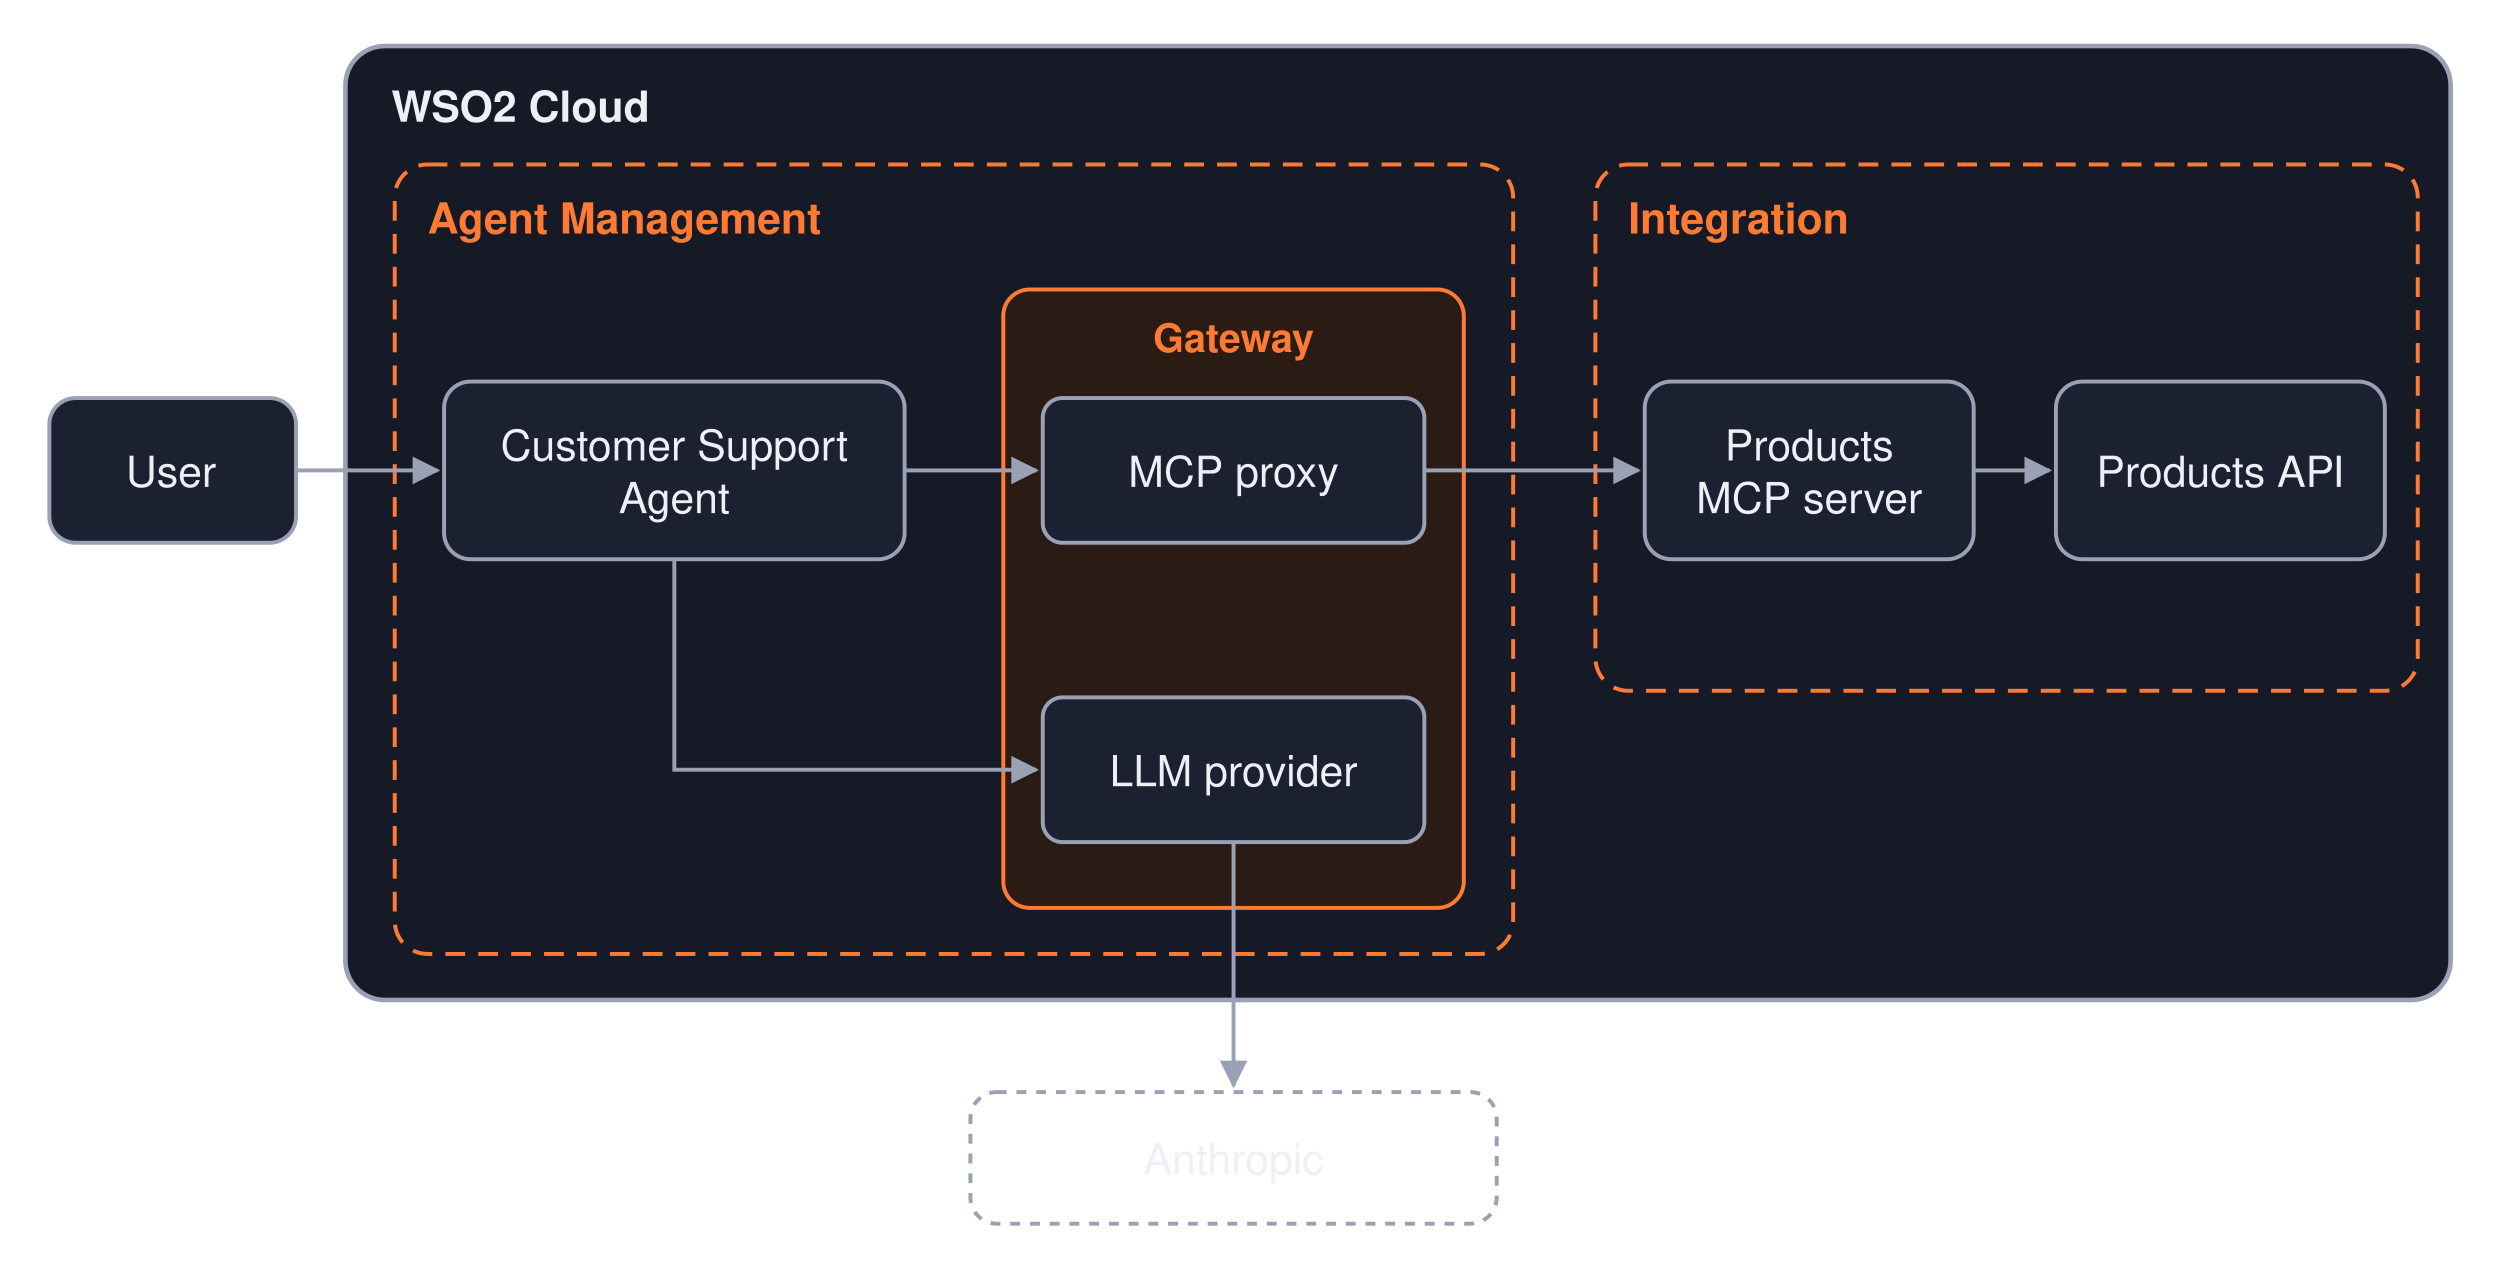
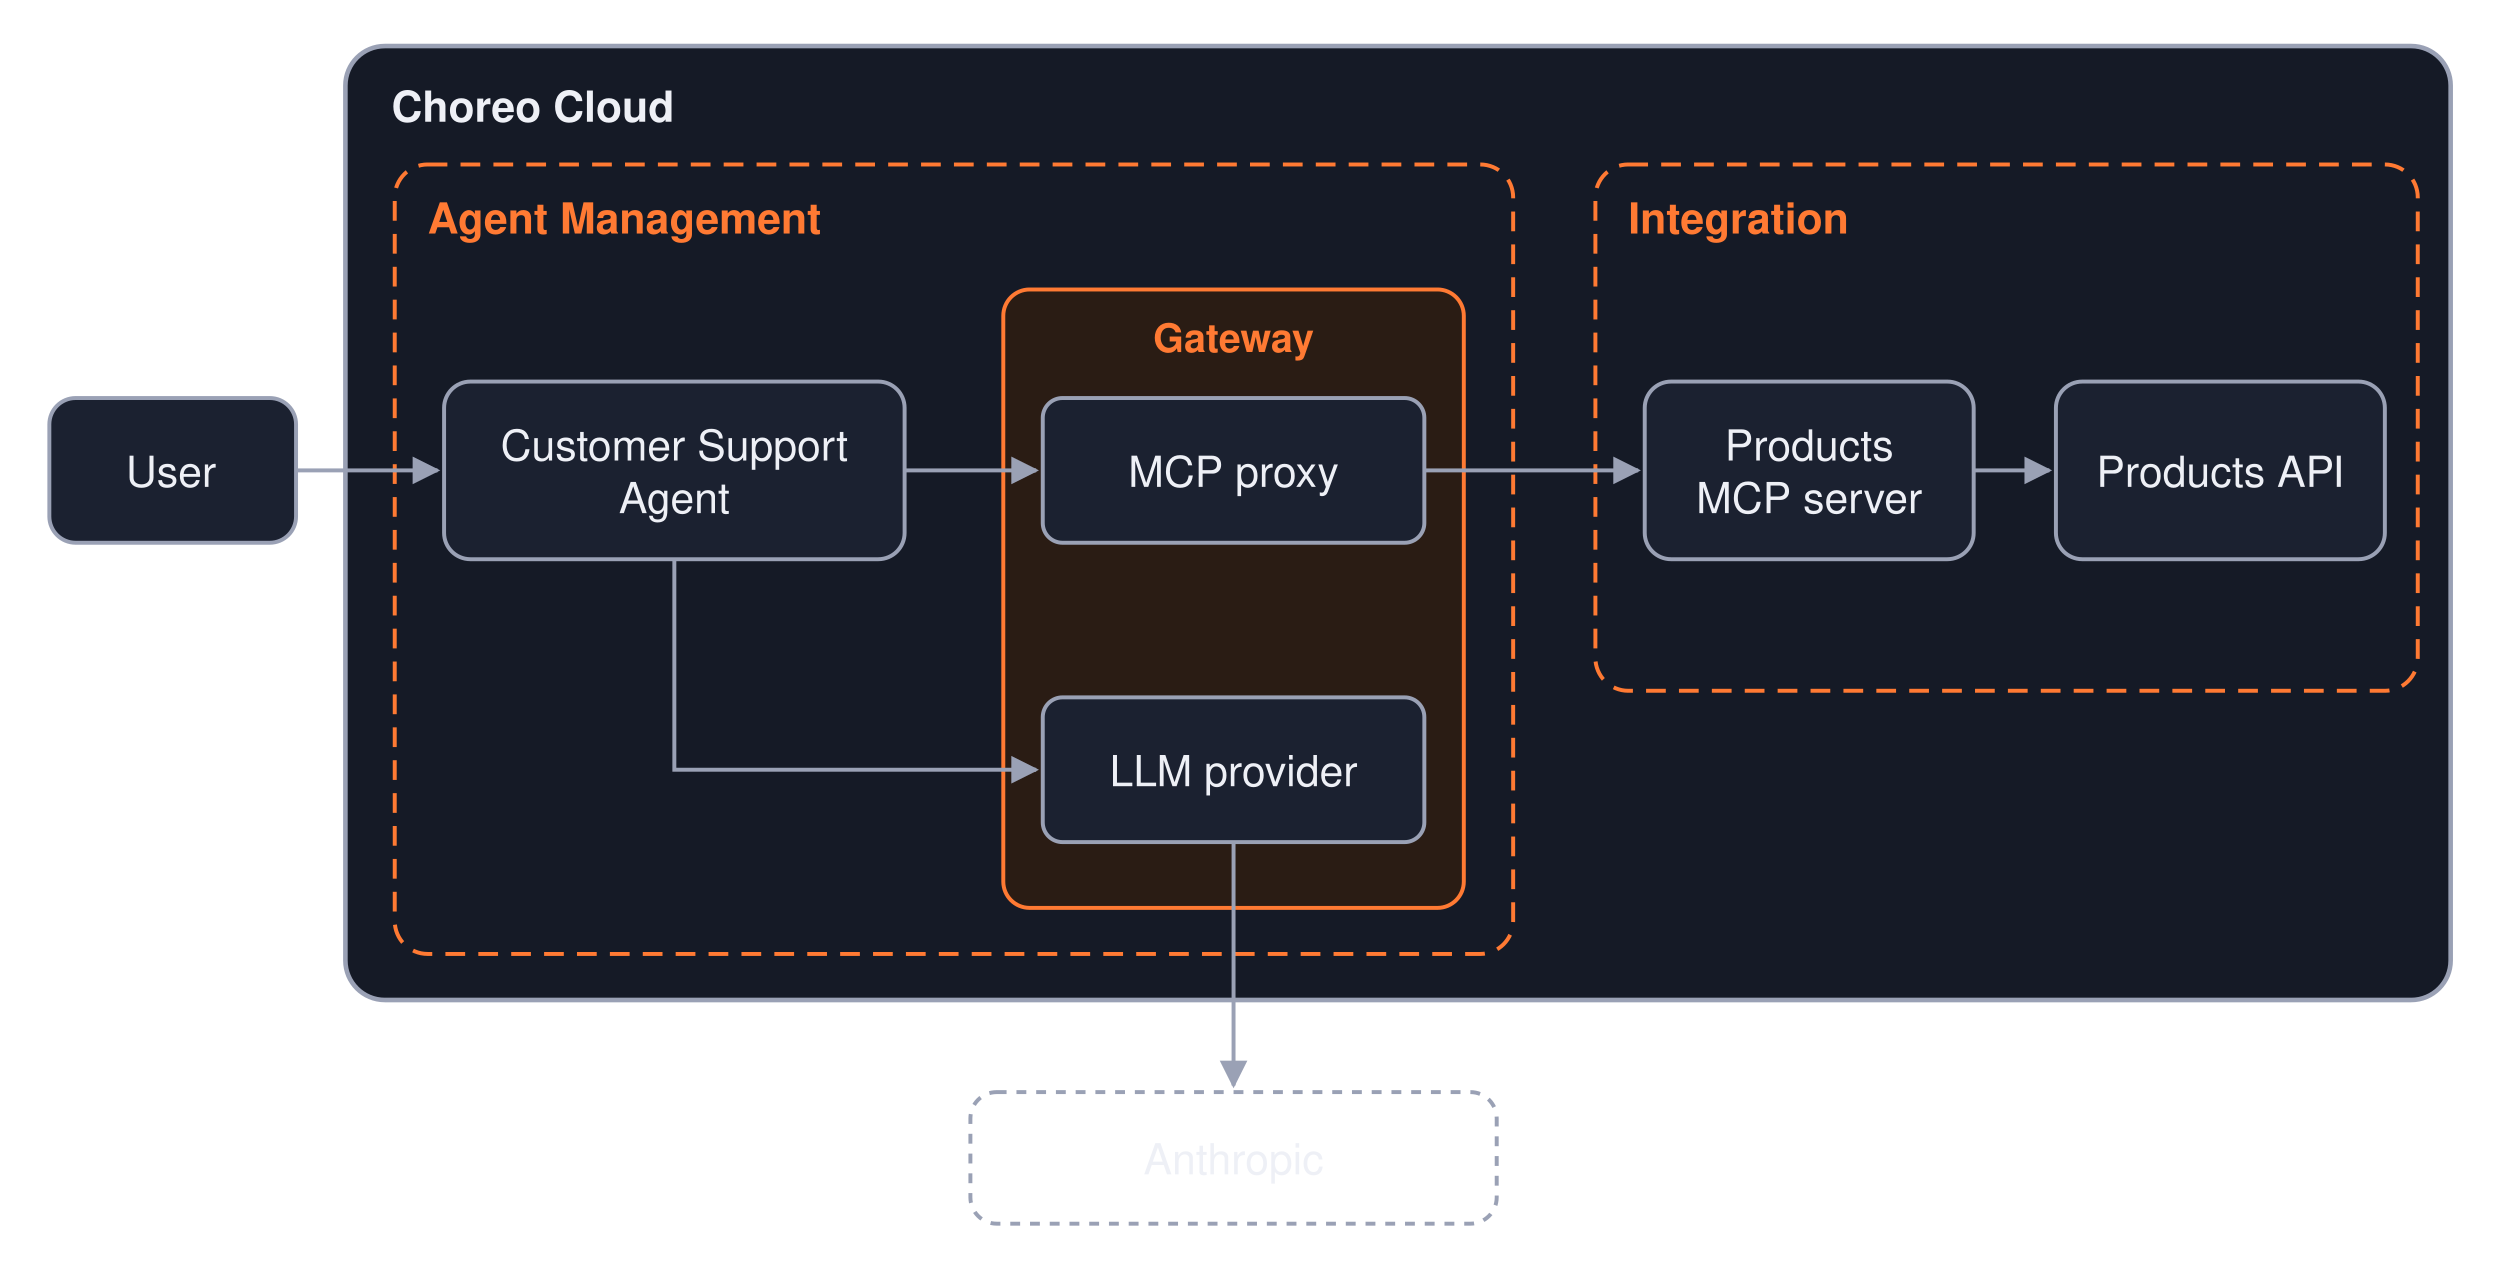
<svg xmlns="http://www.w3.org/2000/svg" viewBox="0 0 760 384" width="760" height="384" role="img" aria-labelledby="t d" font-family="-apple-system, BlinkMacSystemFont, 'Segoe UI', Helvetica, Arial, sans-serif" font-size="13">
  <style>
    .node{fill:#1b2130;stroke:#9aa1b5;stroke-width:1.2}
    .outside{fill:none;stroke:#9aa1b5;stroke-width:1.2;stroke-dasharray:3 3}
    .cloud{fill:#151a26;stroke:#9aa1b5;stroke-width:1.4}
    .cloudName{fill:#eef0f6;font-weight:700}
    .platform{fill:none;stroke:#ff7a33;stroke-width:1.2;stroke-dasharray:6 4}
    .gateway{fill:#2a1c14;stroke:#ff7a33;stroke-width:1.2}
    .name{fill:#eef0f6;text-anchor:middle}
    .where{fill:#ff7a33;font-weight:600}
    .flow{fill:none;stroke:#9aa1b5;stroke-width:1.2}
    .head{fill:#9aa1b5}
  </style>
  <defs>
    <marker id="arrow" viewBox="0 0 10 10" refX="9" refY="5" markerWidth="7" markerHeight="7" orient="auto">
      <path class="head" d="M0,0 L10,5 L0,10 z" />
    </marker>
  </defs>
  <rect class="node" x="15" y="121" width="75" height="44" rx="8" />
  <rect class="cloud" x="105" y="14" width="640" height="290" rx="12" />
  <rect class="platform" x="120" y="50" width="340" height="240" rx="10" />
  <rect class="node" x="135" y="116" width="140" height="54" rx="8" />
  <rect class="gateway" x="305" y="88" width="140" height="188" rx="8" />
  <rect class="node" x="317" y="121" width="116" height="44" rx="6" />
  <rect class="node" x="317" y="212" width="116" height="44" rx="6" />
  <rect class="platform" x="485" y="50" width="250" height="160" rx="10" />
  <rect class="node" x="500" y="116" width="100" height="54" rx="8" />
  <rect class="node" x="625" y="116" width="100" height="54" rx="8" />
  <rect class="outside" x="295" y="332" width="160" height="40" rx="8" />
  <g class="name">
    <text x="52" y="148">User</text>
    <text x="205" y="140">Customer Support</text>
    <text x="205" y="156">Agent</text>
    <text x="375" y="148">MCP proxy</text>
    <text x="375" y="239">LLM provider</text>
    <text x="550" y="140">Products</text>
    <text x="550" y="156">MCP server</text>
    <text x="675" y="148">Products API</text>
    <text x="375" y="357">Anthropic</text>
  </g>
-   <text class="cloudName" x="119" y="37">WSO2 Cloud</text>
+   <text class="cloudName" x="119" y="37">Choreo Cloud</text>
  <text class="where" x="130" y="71">Agent Management</text>
  <text class="where" x="375" y="107" font-size="12" text-anchor="middle">Gateway</text>
  <text class="where" x="495" y="71">Integration</text>
  <g class="flow" marker-end="url(#arrow)">
    <line x1="90" y1="143" x2="133" y2="143" />
    <line x1="275" y1="143" x2="315" y2="143" />
    <path d="M205,170 L205,234 L315,234" />
    <line x1="433" y1="143" x2="498" y2="143" />
    <line x1="600" y1="143" x2="623" y2="143" />
    <line x1="375" y1="256" x2="375" y2="330" />
  </g>
</svg>
